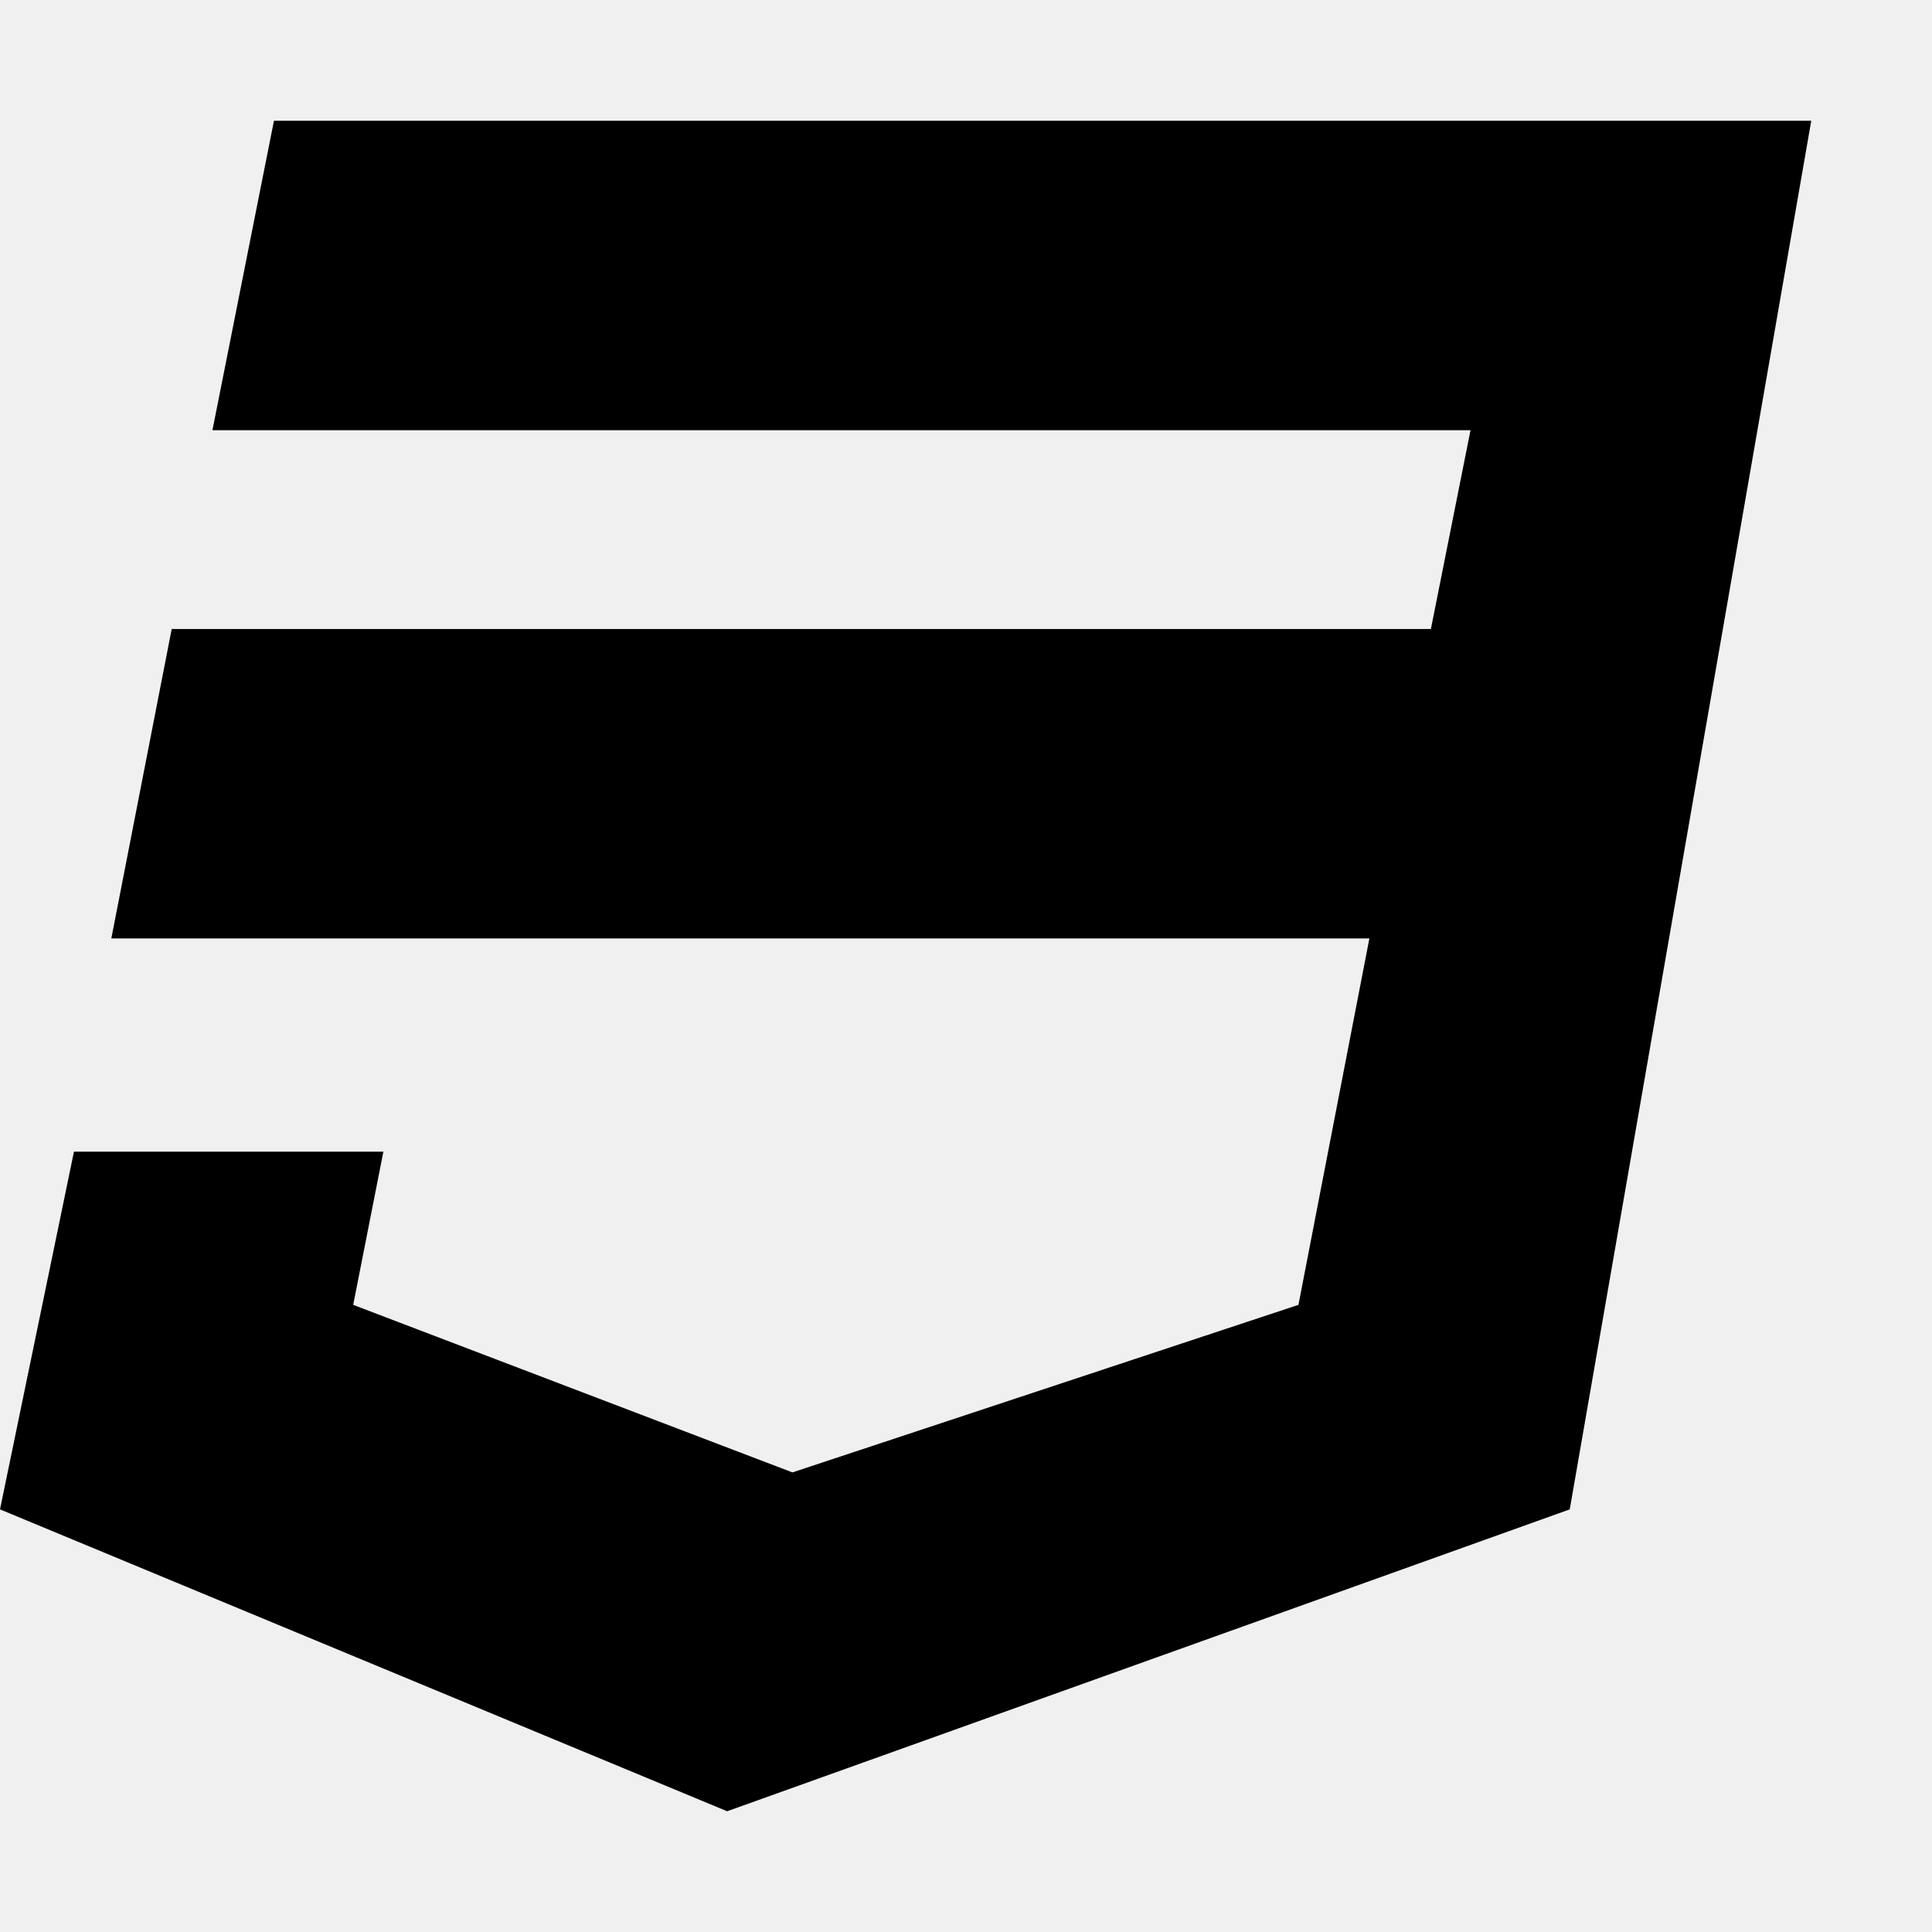
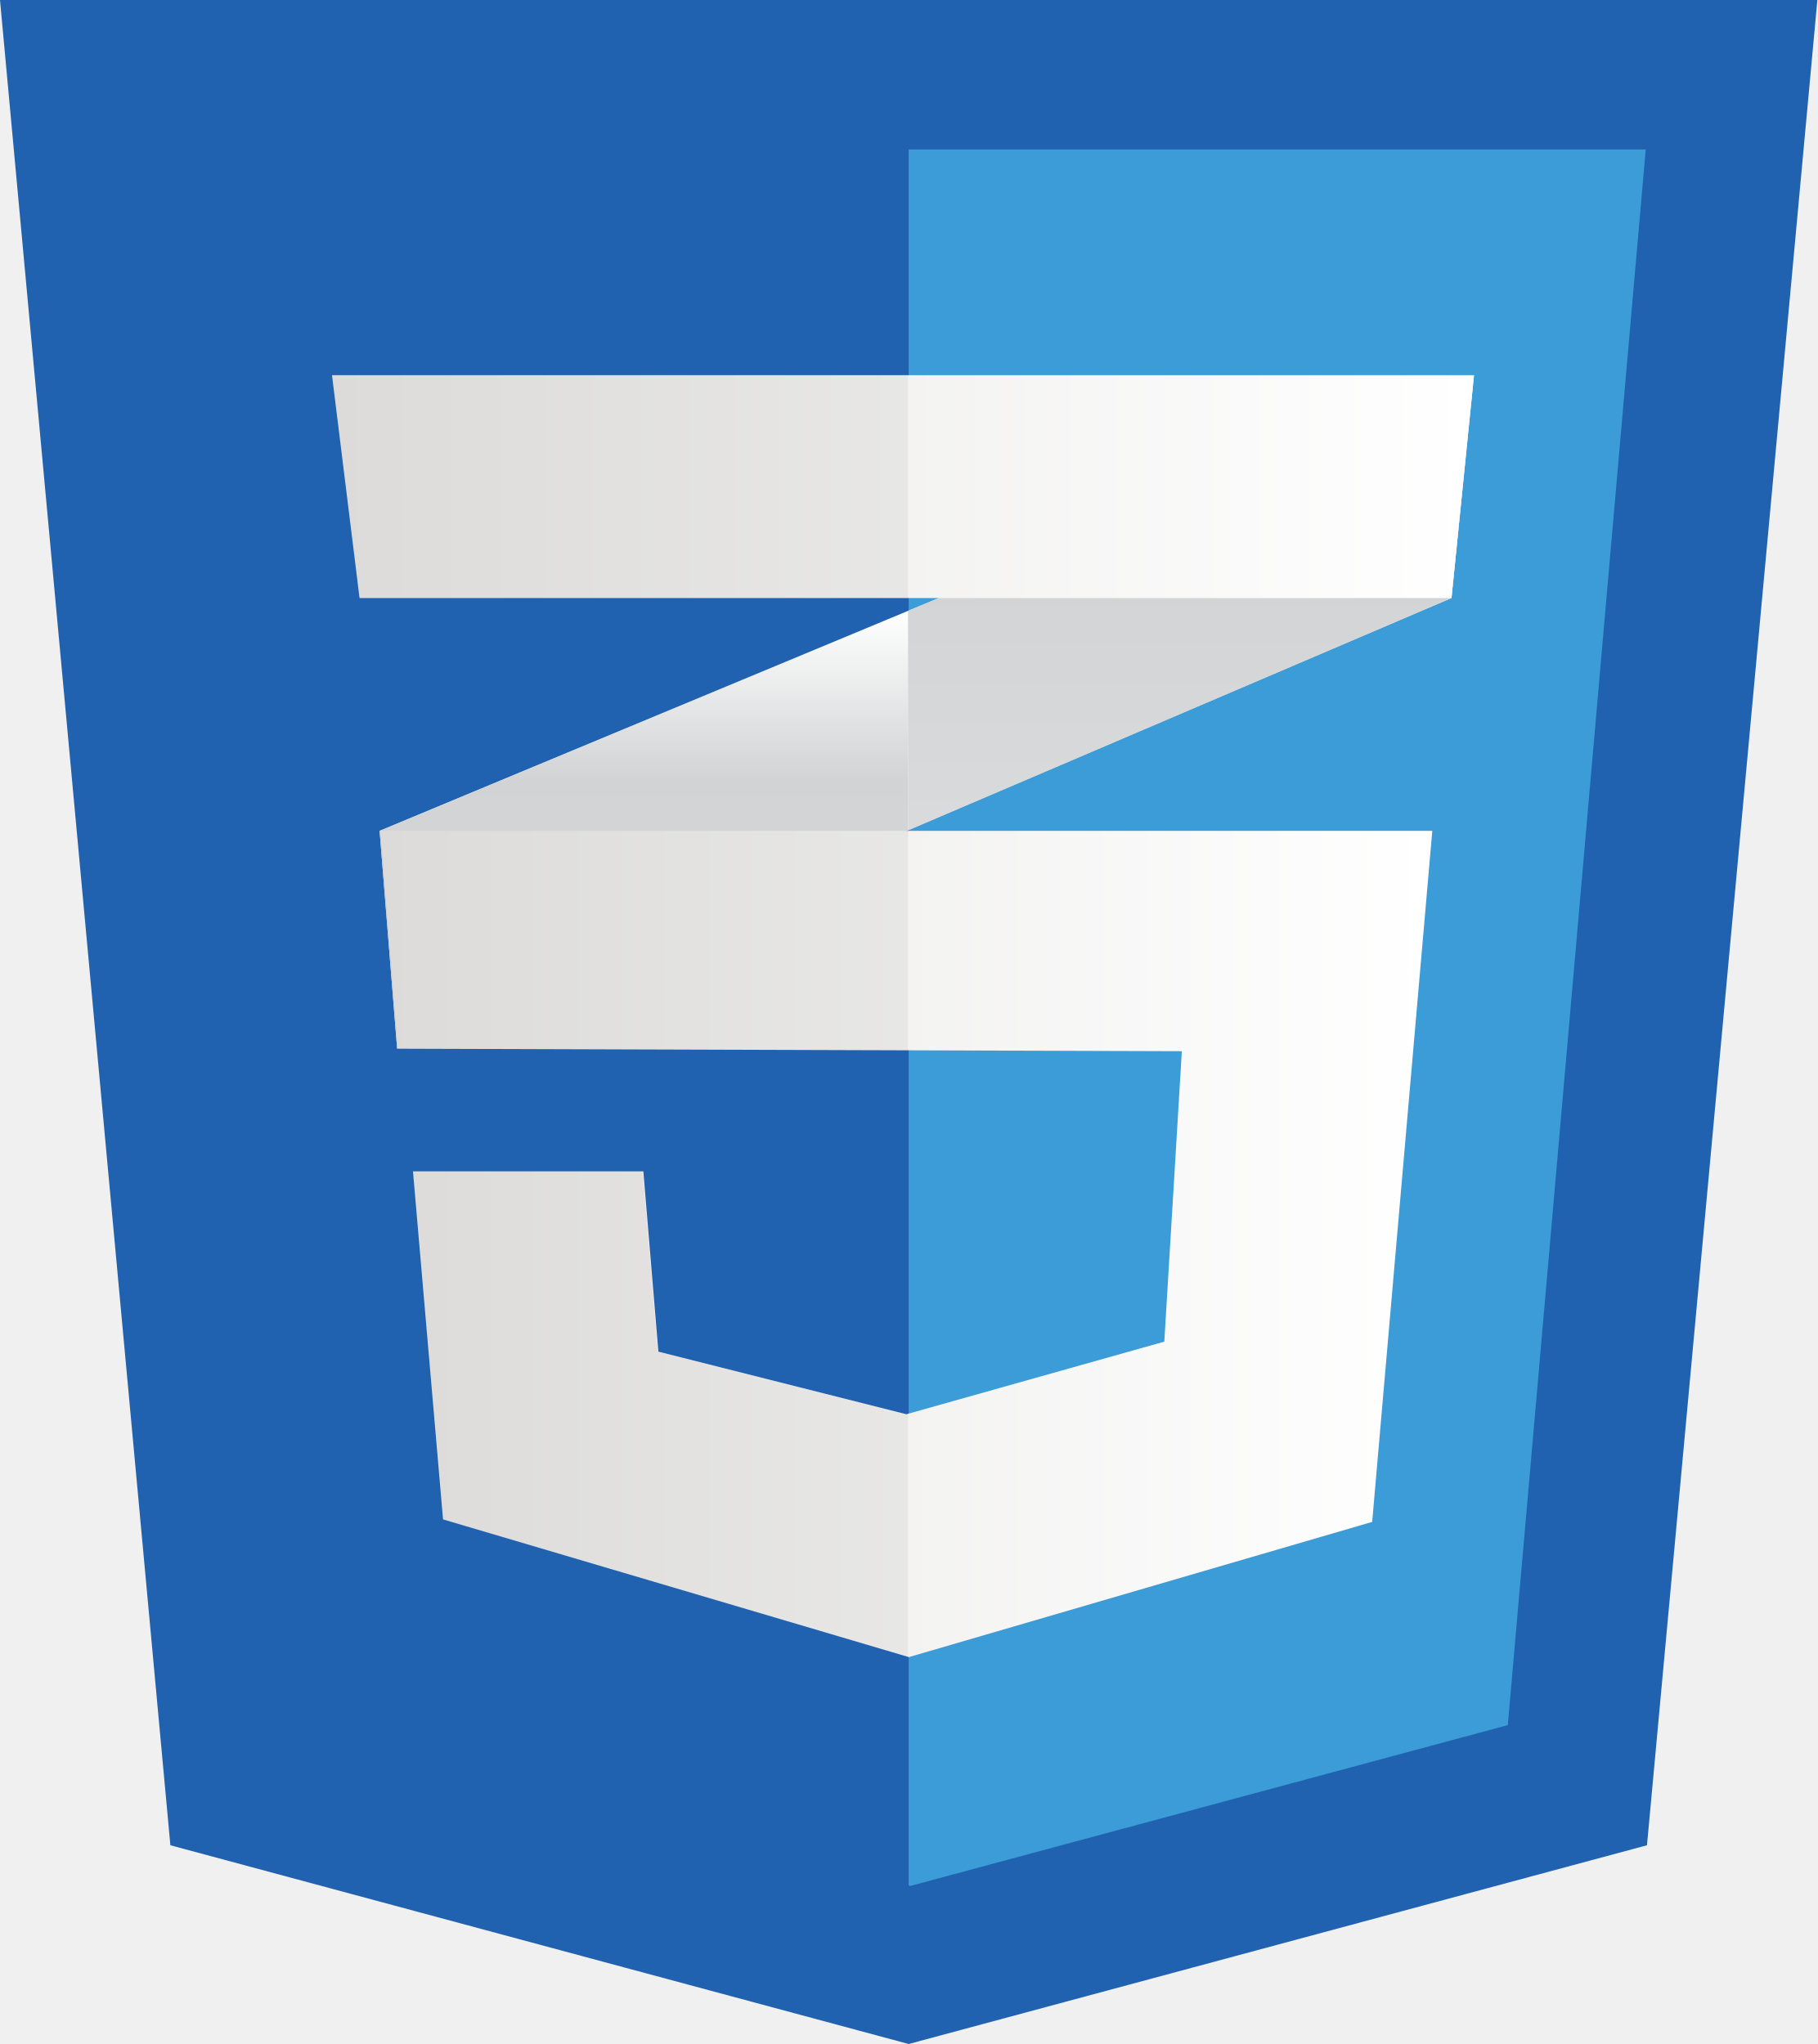
- <svg xmlns="http://www.w3.org/2000/svg" viewBox="0 0 512 512" fill="currentColor">
-   <path d="M480 32l-64 368-223.3 80L0 400l19.6-94.8h82l-8 40.6L210 390.2l134.1-44.4 18.8-97.1H29.5l16-82h333.7l10.5-52.7H56.3l16.3-82H480z" />
+ <svg xmlns="http://www.w3.org/2000/svg" xmlns:xlink="http://www.w3.org/1999/xlink" viewBox="0 0 296297 333333" shape-rendering="geometricPrecision" text-rendering="geometricPrecision" image-rendering="optimizeQuality" fill-rule="evenodd" clip-rule="evenodd">
+   <defs>
+     <linearGradient id="id4" gradientUnits="userSpaceOnUse" x1="54128.7" y1="79355.5" x2="240318" y2="79355.5">
+       <stop offset="0" stop-color="#e8e7e5" />
+       <stop offset="1" stop-color="#fff" />
+     </linearGradient>
+     <linearGradient id="id5" gradientUnits="userSpaceOnUse" x1="62019.3" y1="202868" x2="233515" y2="202868">
+       <stop offset="0" stop-color="#e8e7e5" />
+       <stop offset="1" stop-color="#fff" />
+     </linearGradient>
+     <linearGradient id="id6" gradientUnits="userSpaceOnUse" x1="104963" y1="99616.9" x2="104963" y2="171021">
+       <stop offset="0" stop-color="#d1d3d4" />
+       <stop offset=".388" stop-color="#d1d3d4" />
+       <stop offset="1" stop-color="#d1d3d4" />
+     </linearGradient>
+     <linearGradient id="id7" gradientUnits="userSpaceOnUse" xlink:href="#id6" x1="194179" y1="61185.8" x2="194179" y2="135407" />
+     <mask id="id0">
+       <linearGradient id="id1" gradientUnits="userSpaceOnUse" x1="104963" y1="99616.9" x2="104963" y2="171021">
+         <stop offset="0" stop-opacity="0" stop-color="#fff" />
+         <stop offset=".388" stop-color="#fff" />
+         <stop offset="1" stop-opacity=".831" stop-color="#fff" />
+       </linearGradient>
+       <path fill="url(#id1)" d="M61737 99467h86453v71704H61737z" />
+     </mask>
+     <mask id="id2">
+       <linearGradient id="id3" gradientUnits="userSpaceOnUse" x1="194179" y1="61185.8" x2="194179" y2="135407">
+         <stop offset="0" stop-opacity="0" stop-color="#fff" />
+         <stop offset=".388" stop-color="#fff" />
+         <stop offset="1" stop-opacity=".831" stop-color="#fff" />
+       </linearGradient>
+       <path fill="url(#id3)" d="M147890 61036h92578v74521h-92578z" />
+     </mask>
+     <style>.fil6{fill:#000;fill-opacity:.051}</style>
+   </defs>
+   <g id="Layer_x0020_1">
+     <g id="_513085304">
+       <path fill="#2062af" d="M268517 300922l-120369 32411-120371-32411L0 0h296297z" />
+       <path fill="#3c9cd7" d="M148146 24374v283109l273 74 97409-26229 22485-256954z" />
+       <path fill="#fff" d="M148040 99617l-86153 35880 2857 35524 83296-35614 88604-37883 3674-36339-92278 38432z" />
+       <path mask="url(#id0)" fill="url(#id6)" d="M61887 135497l2857 35524 83295-35614V99617z" />
+       <path mask="url(#id2)" fill="url(#id7)" d="M240318 61186l-92278 38431v35790l88604-37883z" />
+       <path fill="url(#id5)" d="M62019 135497l2858 35524 127806 407-2859 47365-42055 11840-40428-10208-2450-29399H67327l4900 56756 75950 22457 75538-22050 9800-112692z" />
+       <path class="fil6" d="M148040 135497H61888l2857 35524 83295 266v-35790zm0 95022l-408 114-40422-10208-2450-29399H67197l4899 56756 75944 22457v-39720z" />
+       <path fill="url(#id4)" d="M54129 61186h186189l-3674 36339H58620l-4491-36339z" />
+       <path class="fil6" d="M148040 61186H54129l4491 36339h89420z" />
+     </g>
+   </g>
</svg>
